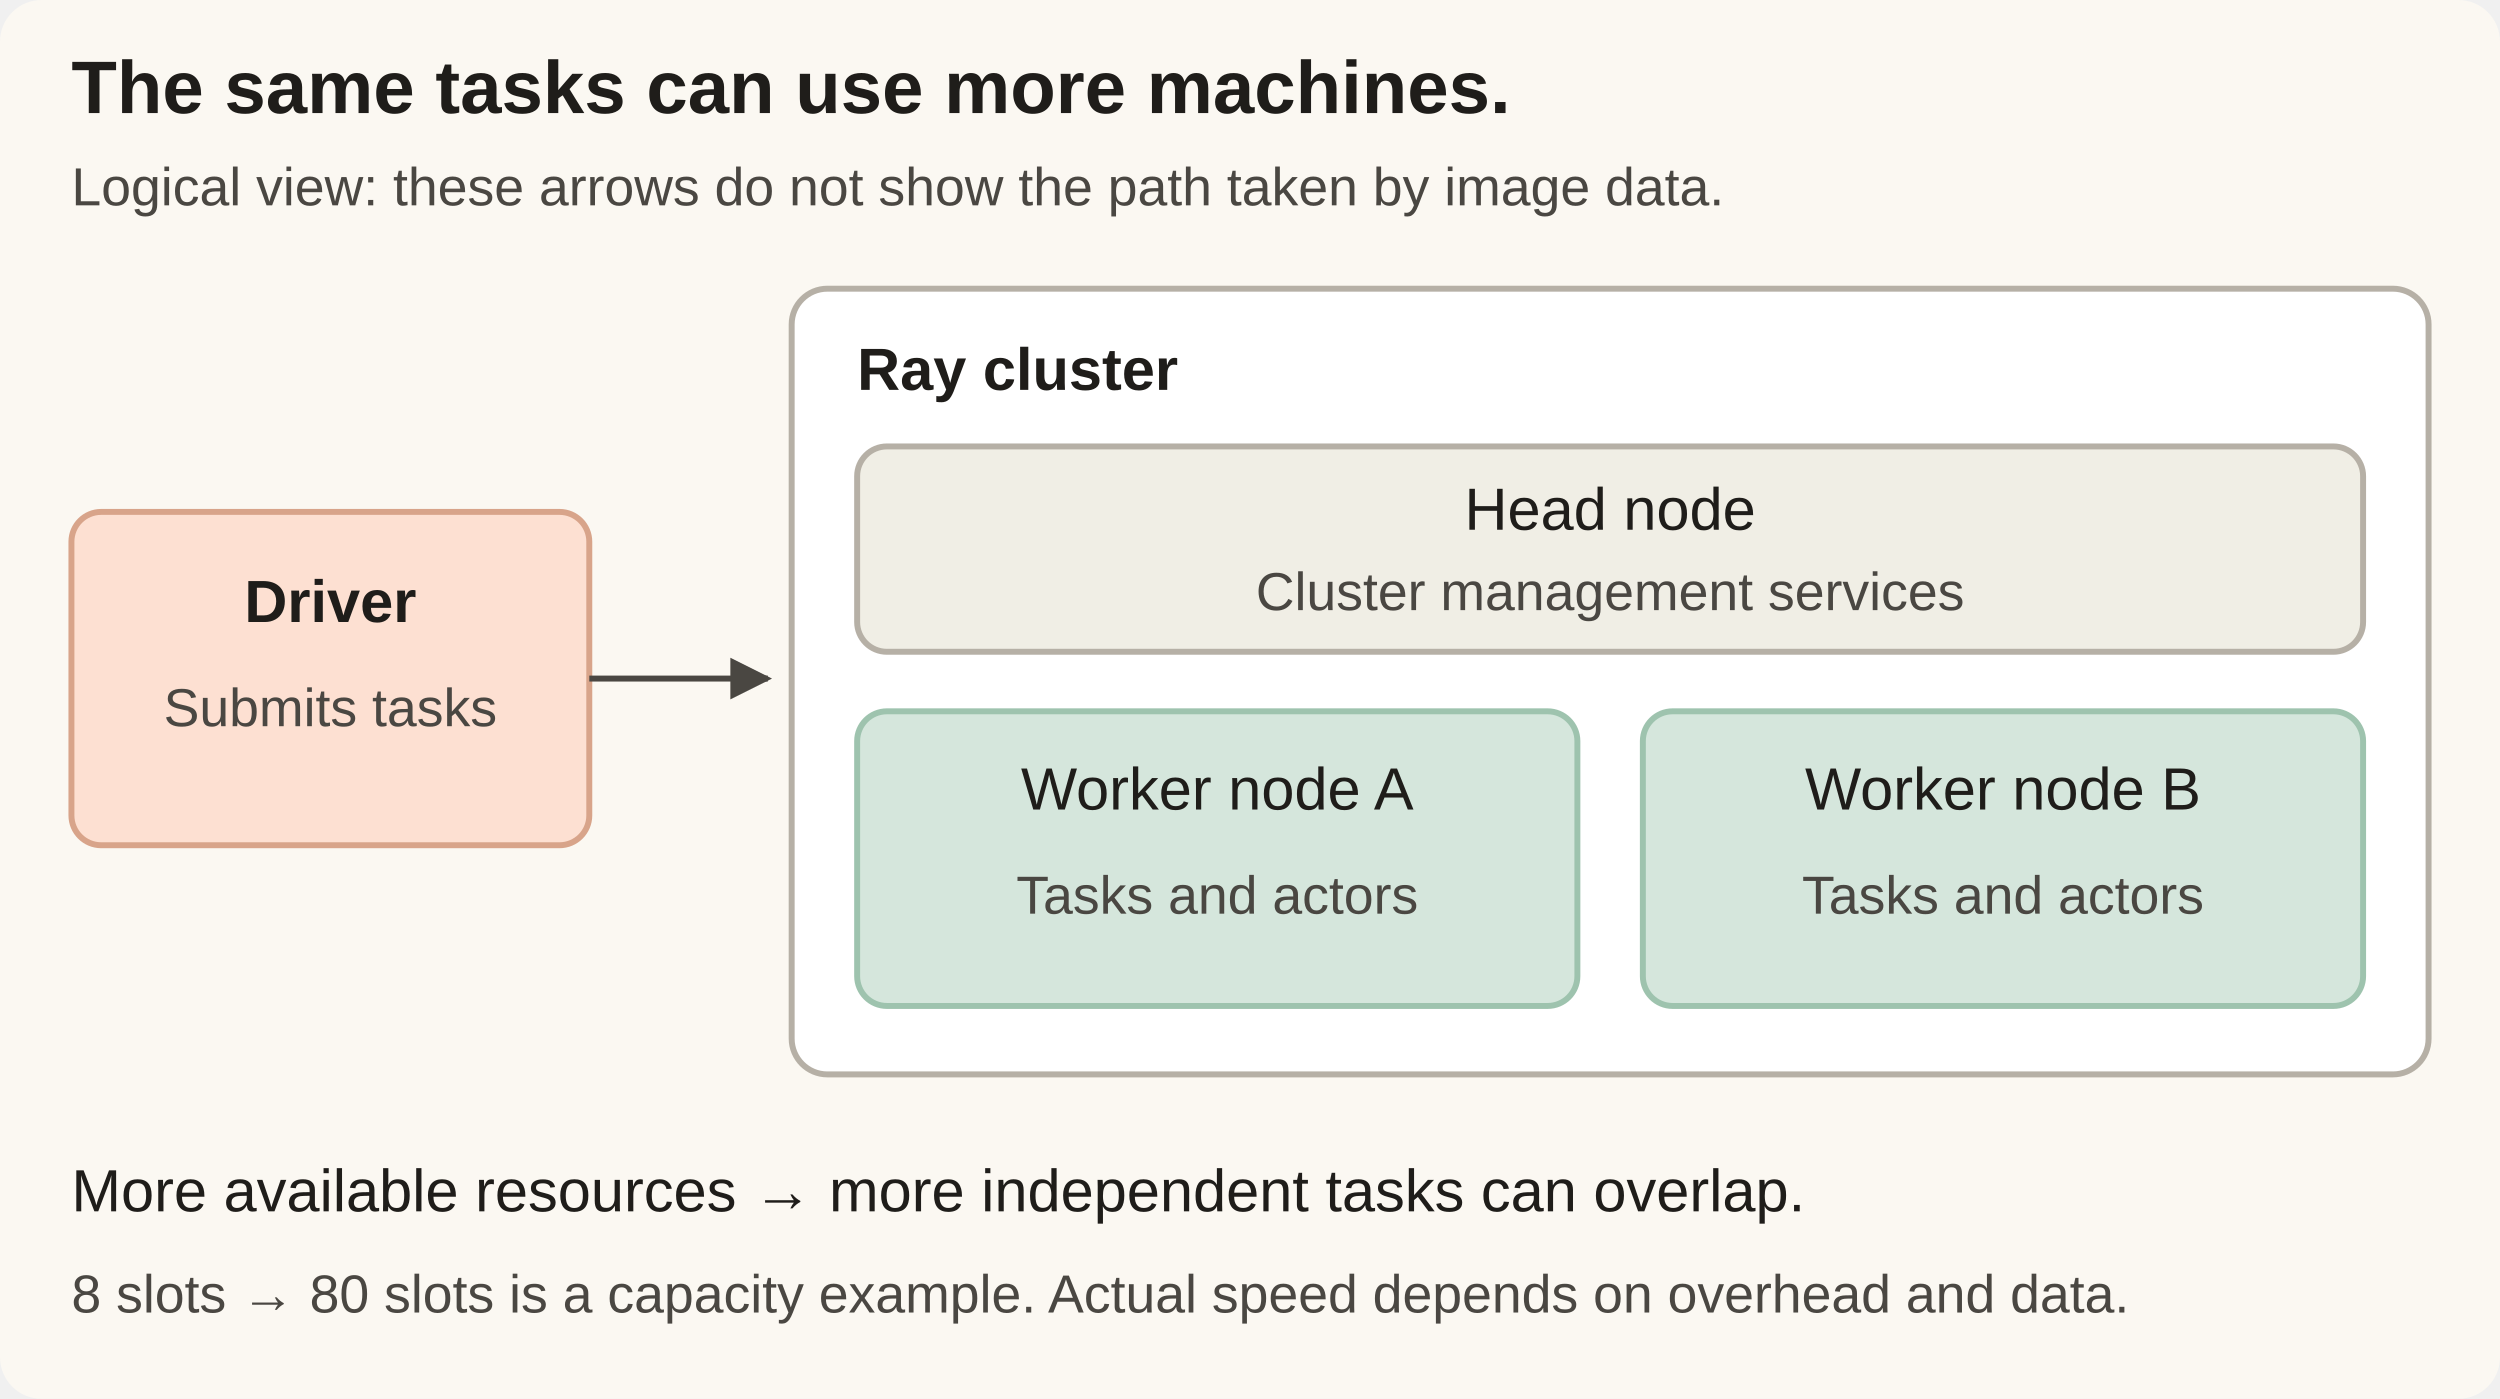
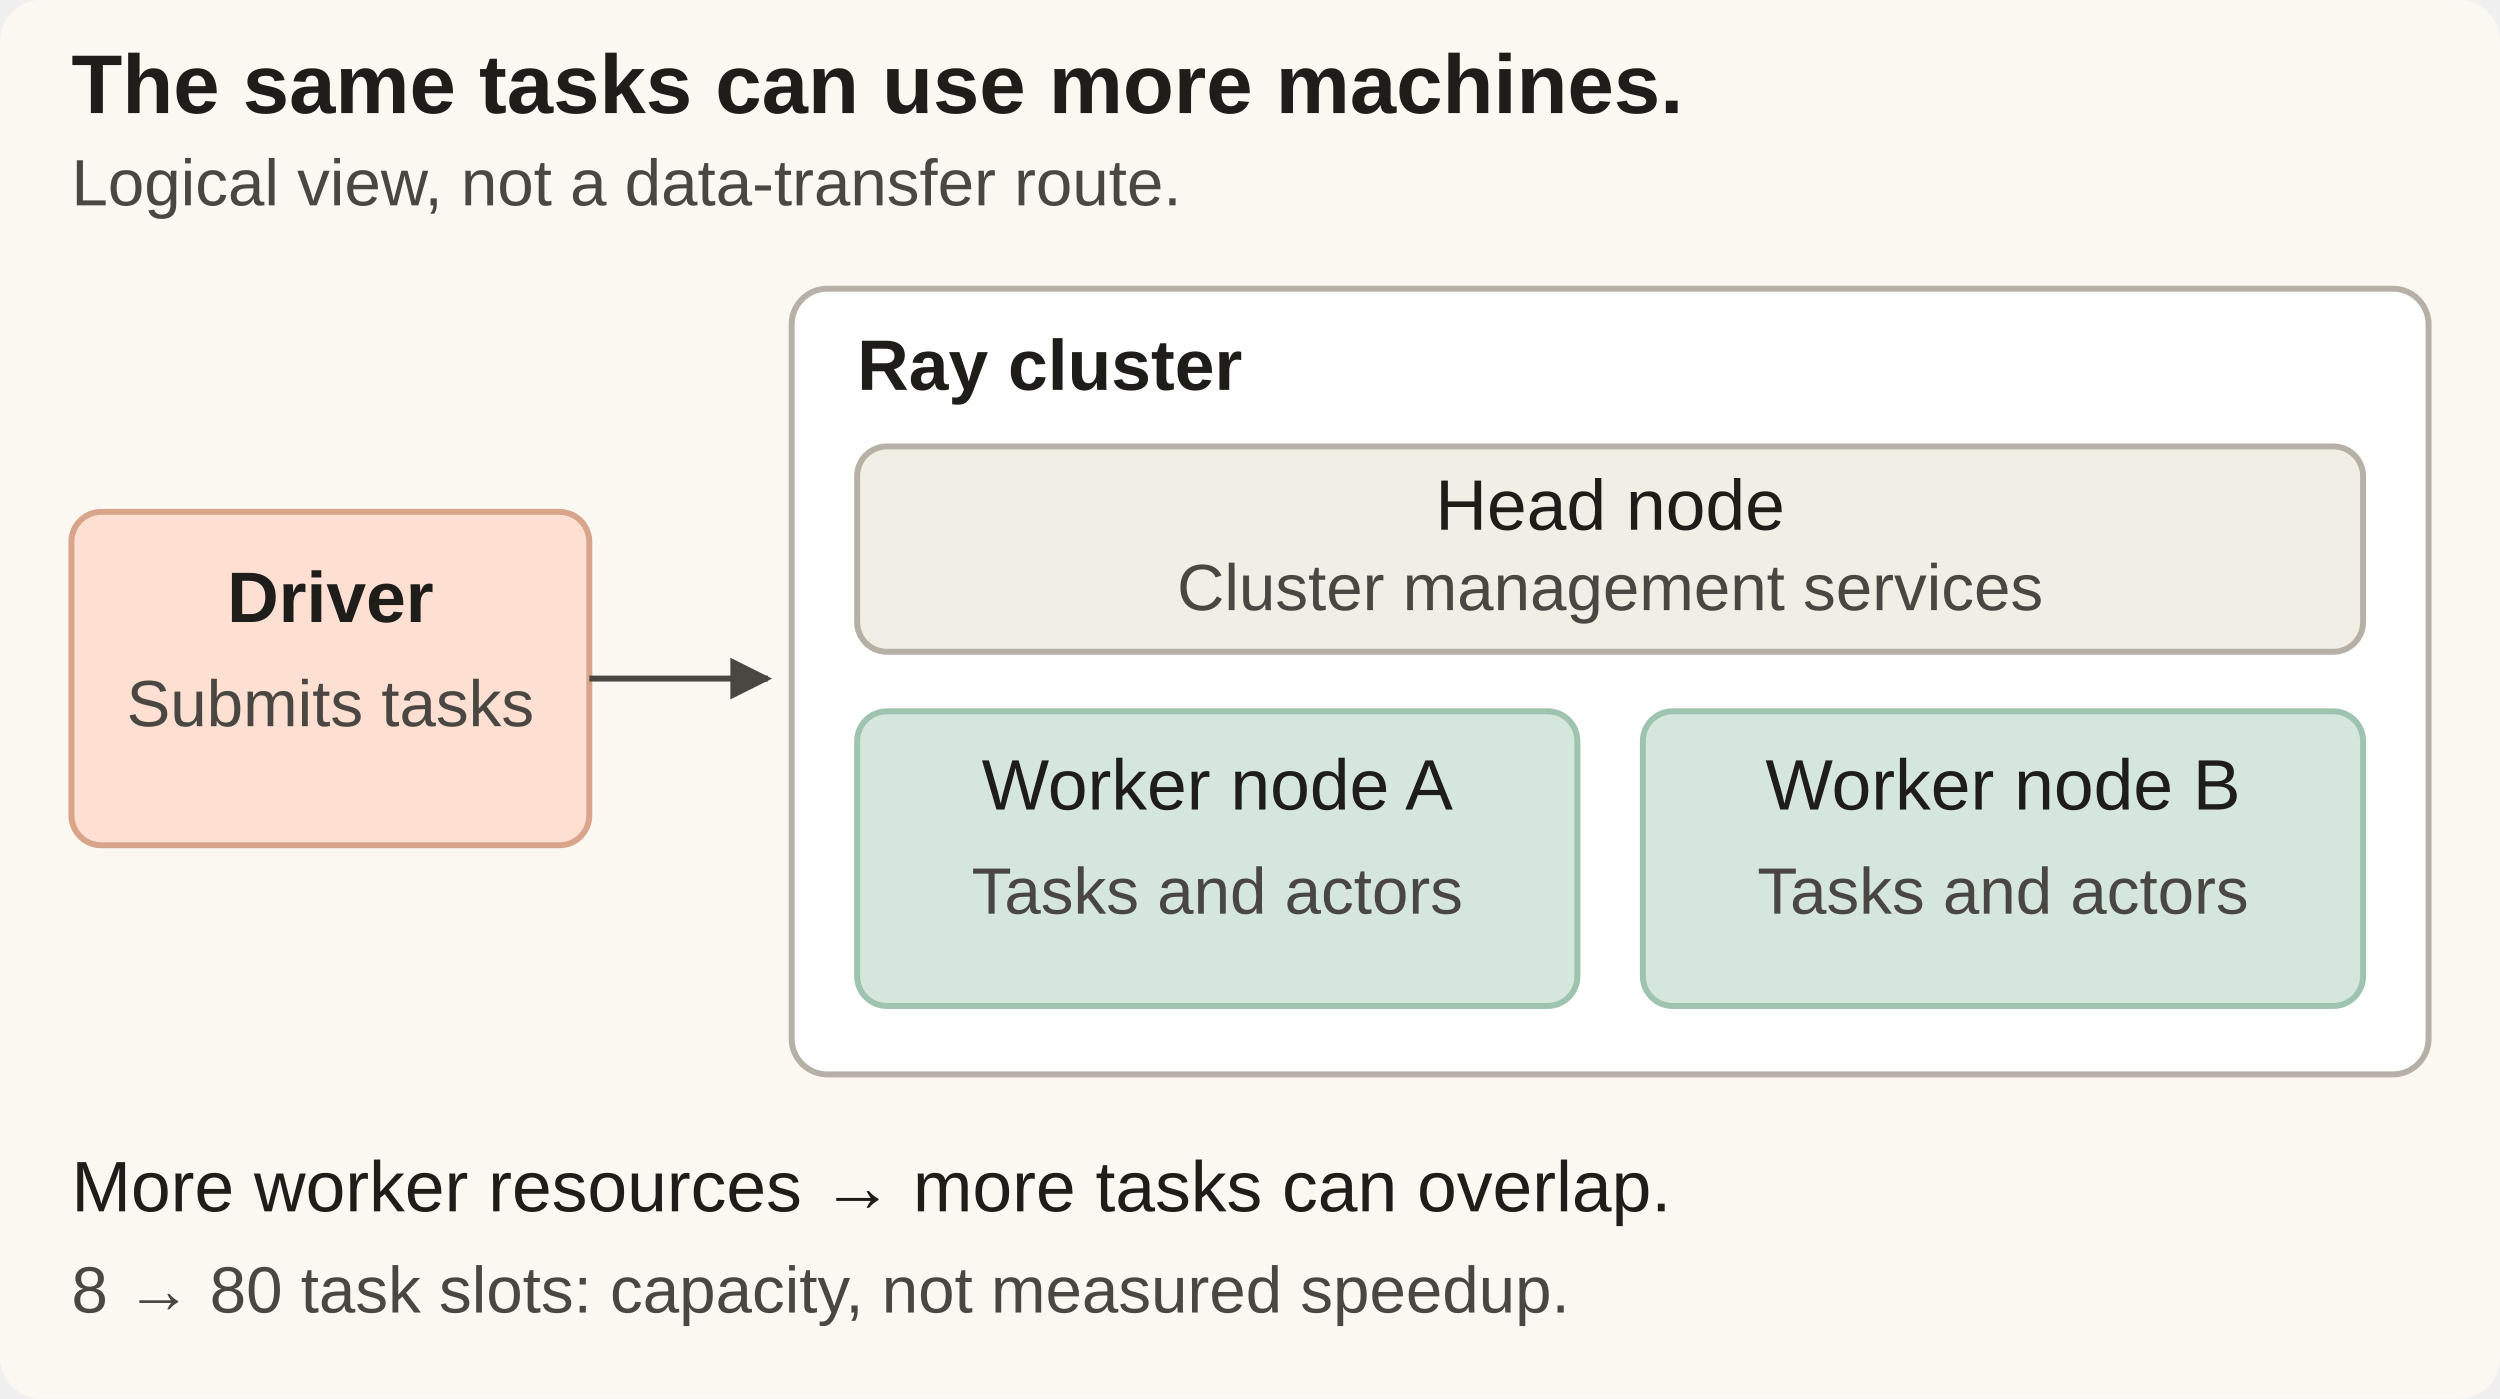
<svg xmlns="http://www.w3.org/2000/svg" width="840" height="470" viewBox="0 0 840 470" role="img" aria-labelledby="title desc">
  <defs>
    <marker id="arrow" viewBox="0 0 10 10" refX="9" refY="5" markerWidth="7" markerHeight="7" orient="auto-start-reverse">
      <path d="M0 0 10 5 0 10Z" fill="#4a4742" />
    </marker>
-     <style>text{font-family:Arial,sans-serif;fill:#1f1d1a;font-size:20px}.heading{font-size:25px;font-weight:700}.small{font-size:18px;fill:#4a4742}.label{font-weight:700}.line{fill:none;stroke:#4a4742;stroke-width:2;marker-end:url(#arrow)}.box{fill:#d5e6dc;stroke:#9ec3ae;stroke-width:2;rx:10}</style>
+     <style>text{font-family:Arial,sans-serif;fill:#1f1d1a;font-size:24px}.heading{font-size:28px;font-weight:700}.small{font-size:22px;fill:#4a4742}.label{font-weight:700}.line{fill:none;stroke:#4a4742;stroke-width:2;marker-end:url(#arrow)}.box{fill:#d5e6dc;stroke:#9ec3ae;stroke-width:2;rx:10}</style>
  </defs>
  <rect width="840" height="470" rx="14" fill="#fbf8f2" />
  <text x="24" y="38" class="heading">The same tasks can use more machines.</text>
-   <text x="24" y="69" class="small">Logical view: these arrows do not show the path taken by image data.</text>
+   <text x="24" y="69" class="small">Logical view, not a data-transfer route.</text>
  <rect x="24" y="172" width="174" height="112" rx="10" fill="#fde0d2" stroke="#d8a48a" stroke-width="2" />
  <text x="111" y="209" text-anchor="middle" class="label">Driver</text>
  <text x="111" y="244" text-anchor="middle" class="small">Submits tasks</text>
  <path d="M198 228H258" class="line" />
  <rect x="266" y="97" width="550" height="264" rx="12" fill="#fff" stroke="#b6b0a6" stroke-width="2" />
  <text x="288" y="131" class="label">Ray cluster</text>
  <rect x="288" y="150" width="506" height="69" rx="10" fill="#f0eee5" stroke="#b6b0a6" stroke-width="2" />
  <text x="541" y="178" text-anchor="middle">Head node</text>
  <text x="541" y="205" text-anchor="middle" class="small">Cluster management services</text>
  <rect x="288" y="239" width="242" height="99" class="box" />
  <text x="409" y="272" text-anchor="middle">Worker node A</text>
  <text x="409" y="307" text-anchor="middle" class="small">Tasks and actors</text>
  <rect x="552" y="239" width="242" height="99" class="box" />
  <text x="673" y="272" text-anchor="middle">Worker node B</text>
  <text x="673" y="307" text-anchor="middle" class="small">Tasks and actors</text>
-   <text x="24" y="407">More available resources → more independent tasks can overlap.</text>
-   <text x="24" y="441" class="small">8 slots → 80 slots is a capacity example. Actual speed depends on overhead and data.</text>
+   <text x="24" y="407">More worker resources → more tasks can overlap.</text>
+   <text x="24" y="441" class="small">8 → 80 task slots: capacity, not measured speedup.</text>
</svg>
